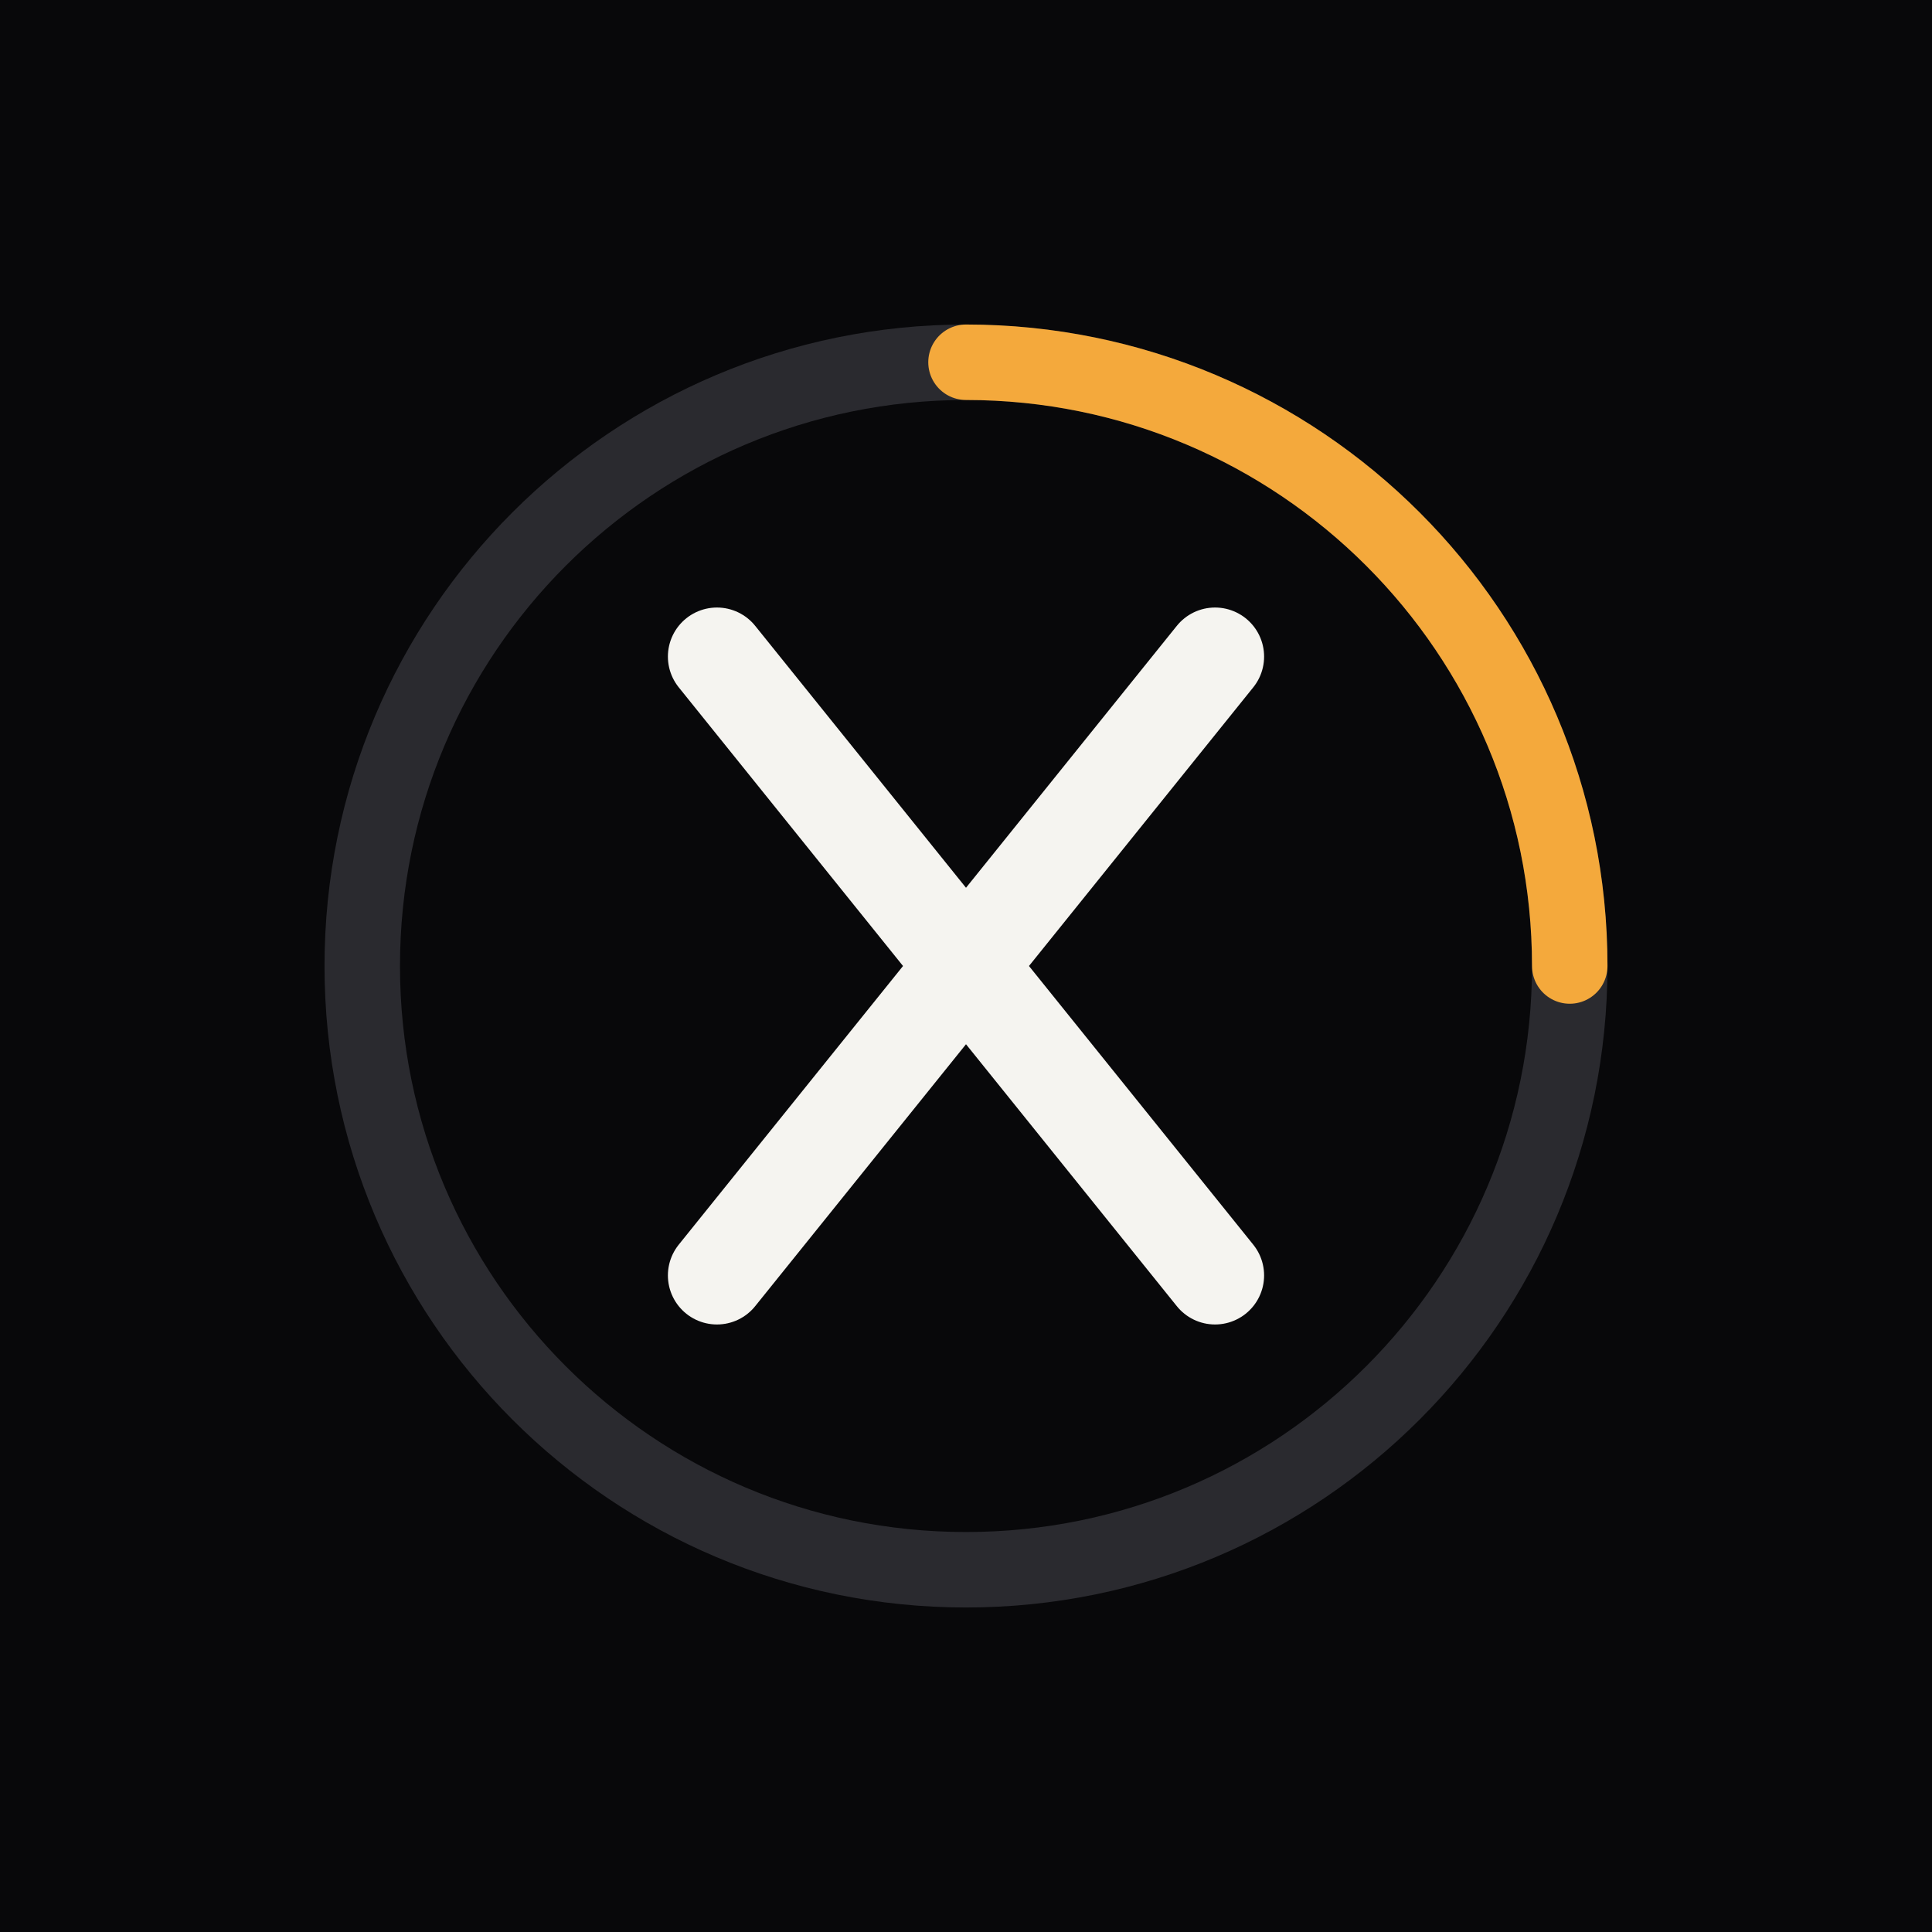
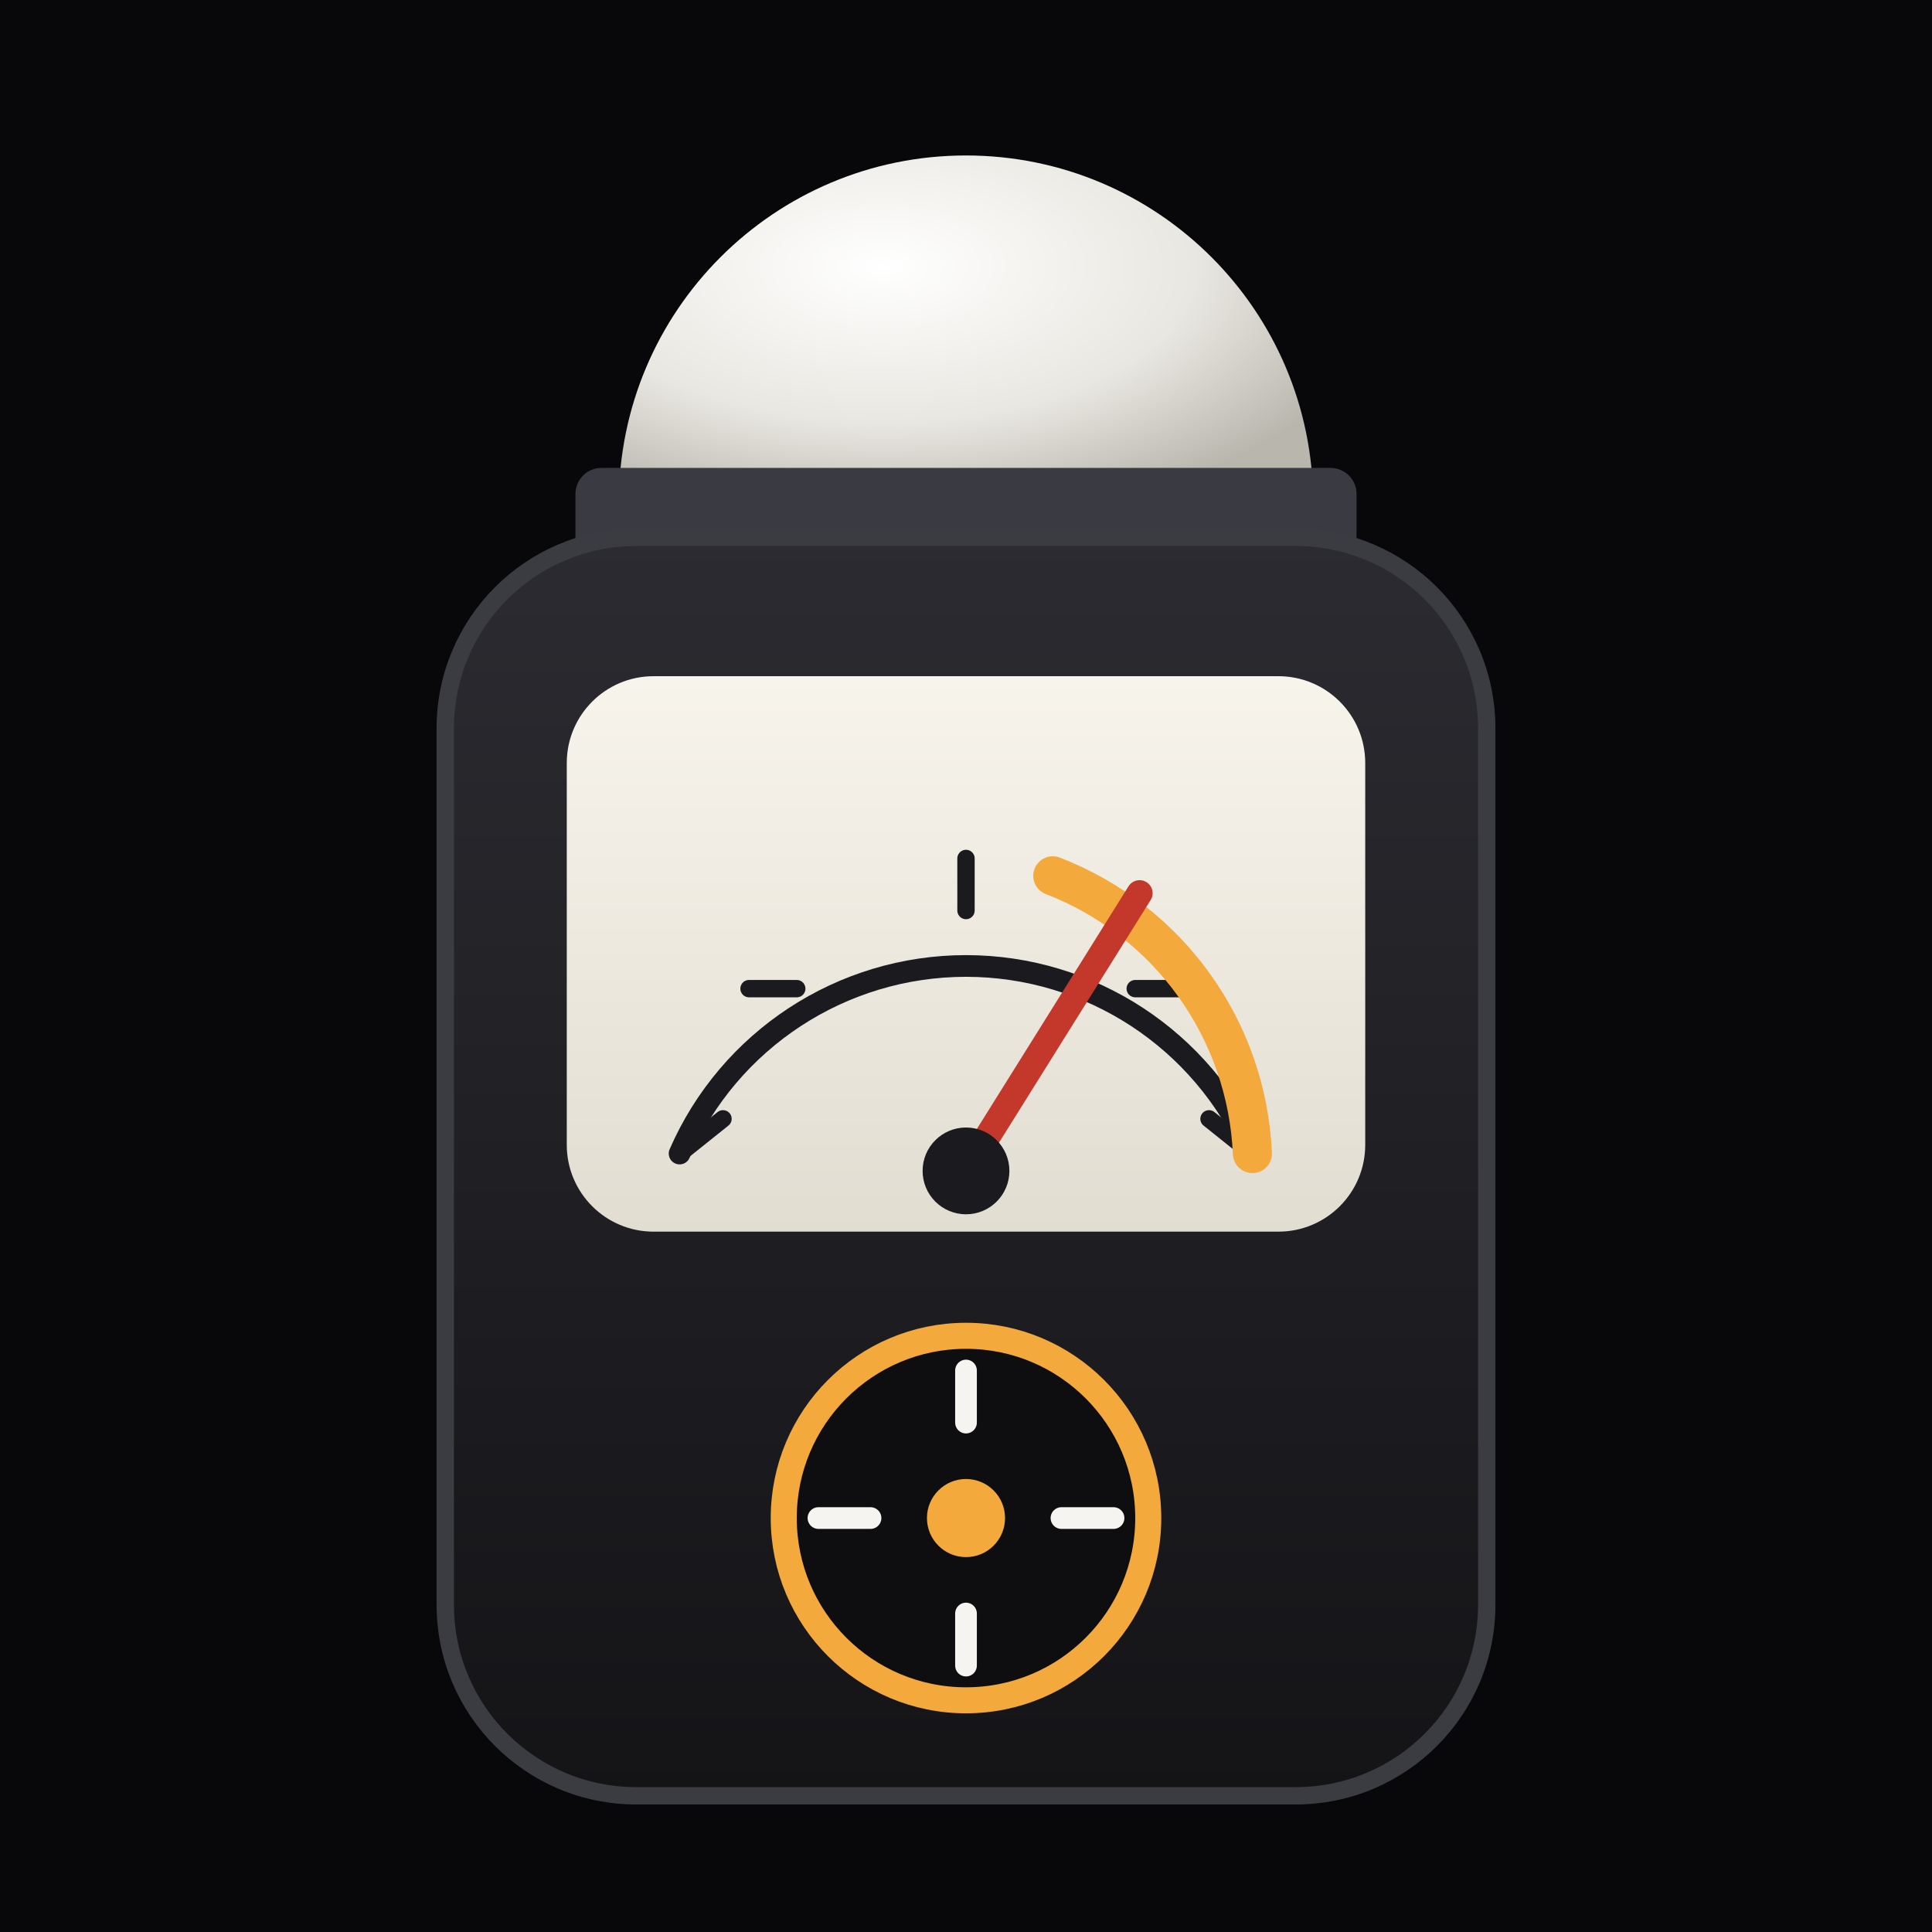
<svg xmlns="http://www.w3.org/2000/svg" viewBox="0 0 512 512">
+   <defs>
+     <linearGradient id="body" x1="0" y1="0" x2="0" y2="1">
+       <stop offset="0" stop-color="#2b2b31" />
+       <stop offset="1" stop-color="#141417" />
+     </linearGradient>
+     <radialGradient id="dome" cx="0.38" cy="0.32" r="0.75">
+       <stop offset="0" stop-color="#ffffff" />
+       <stop offset="0.6" stop-color="#e9e7e1" />
+       <stop offset="1" stop-color="#b9b6ae" />
+     </radialGradient>
+     <linearGradient id="face" x1="0" y1="0" x2="0" y2="1">
+       <stop offset="0" stop-color="#f7f4ec" />
+       <stop offset="1" stop-color="#e2ddd1" />
+     </linearGradient>
+   </defs>
  <rect width="512" height="512" fill="#08080a" />
-   <g transform="translate(256 256)">
-     <circle r="160" fill="none" stroke="#2a2a2f" stroke-width="20" />
-     <path d="M0 -160 A160 160 0 0 1 160 0" fill="none" stroke="#f4a93c" stroke-width="20" stroke-linecap="round" />
-     <path d="M-66 -82 L66 82 M66 -82 L-66 82" stroke="#f5f4f0" stroke-width="26" stroke-linecap="round" />
+   <g transform="translate(256 262) scale(1.15) translate(-256 -262)">
+     <path d="M176 150 A80 80 0 0 1 336 150 Z" fill="url(#dome)" />
+     <rect x="166" y="142" width="180" height="22" rx="6" fill="#3a3a42" />
+     <rect x="136" y="158" width="240" height="290" rx="44" fill="url(#body)" stroke="#3b3b42" stroke-width="4" />
+     <rect x="164" y="190" width="184" height="128" rx="20" fill="url(#face)" />
+     <g fill="none" stroke-linecap="round">
+       <path d="M190 300 A72 72 0 0 1 322 300" stroke="#1b1b1f" stroke-width="5" />
+       <g stroke="#1b1b1f" stroke-width="4">
+         <line x1="190" y1="300" x2="200" y2="292" />
+         <line x1="206" y1="262" x2="217" y2="262" />
+         <line x1="256" y1="232" x2="256" y2="244" />
+         <line x1="306" y1="262" x2="295" y2="262" />
+         <line x1="322" y1="300" x2="312" y2="292" />
+       </g>
+       <path d="M276 236 A72 72 0 0 1 322 300" stroke="#f4a93c" stroke-width="9" />
+     </g>
+     <line x1="256" y1="304" x2="296" y2="240" stroke="#c4372b" stroke-width="6" stroke-linecap="round" />
+     <circle cx="256" cy="304" r="10" fill="#1b1b1f" />
+     <circle cx="256" cy="384" r="42" fill="#0e0e11" stroke="#f4a93c" stroke-width="6" />
+     <g stroke="#f5f4f0" stroke-width="5" stroke-linecap="round">
+       <line x1="256" y1="350" x2="256" y2="362" />
+       <line x1="290" y1="384" x2="278" y2="384" />
+       <line x1="256" y1="418" x2="256" y2="406" />
+       <line x1="222" y1="384" x2="234" y2="384" />
+     </g>
+     <circle cx="256" cy="384" r="9" fill="#f4a93c" />
  </g>
</svg>
